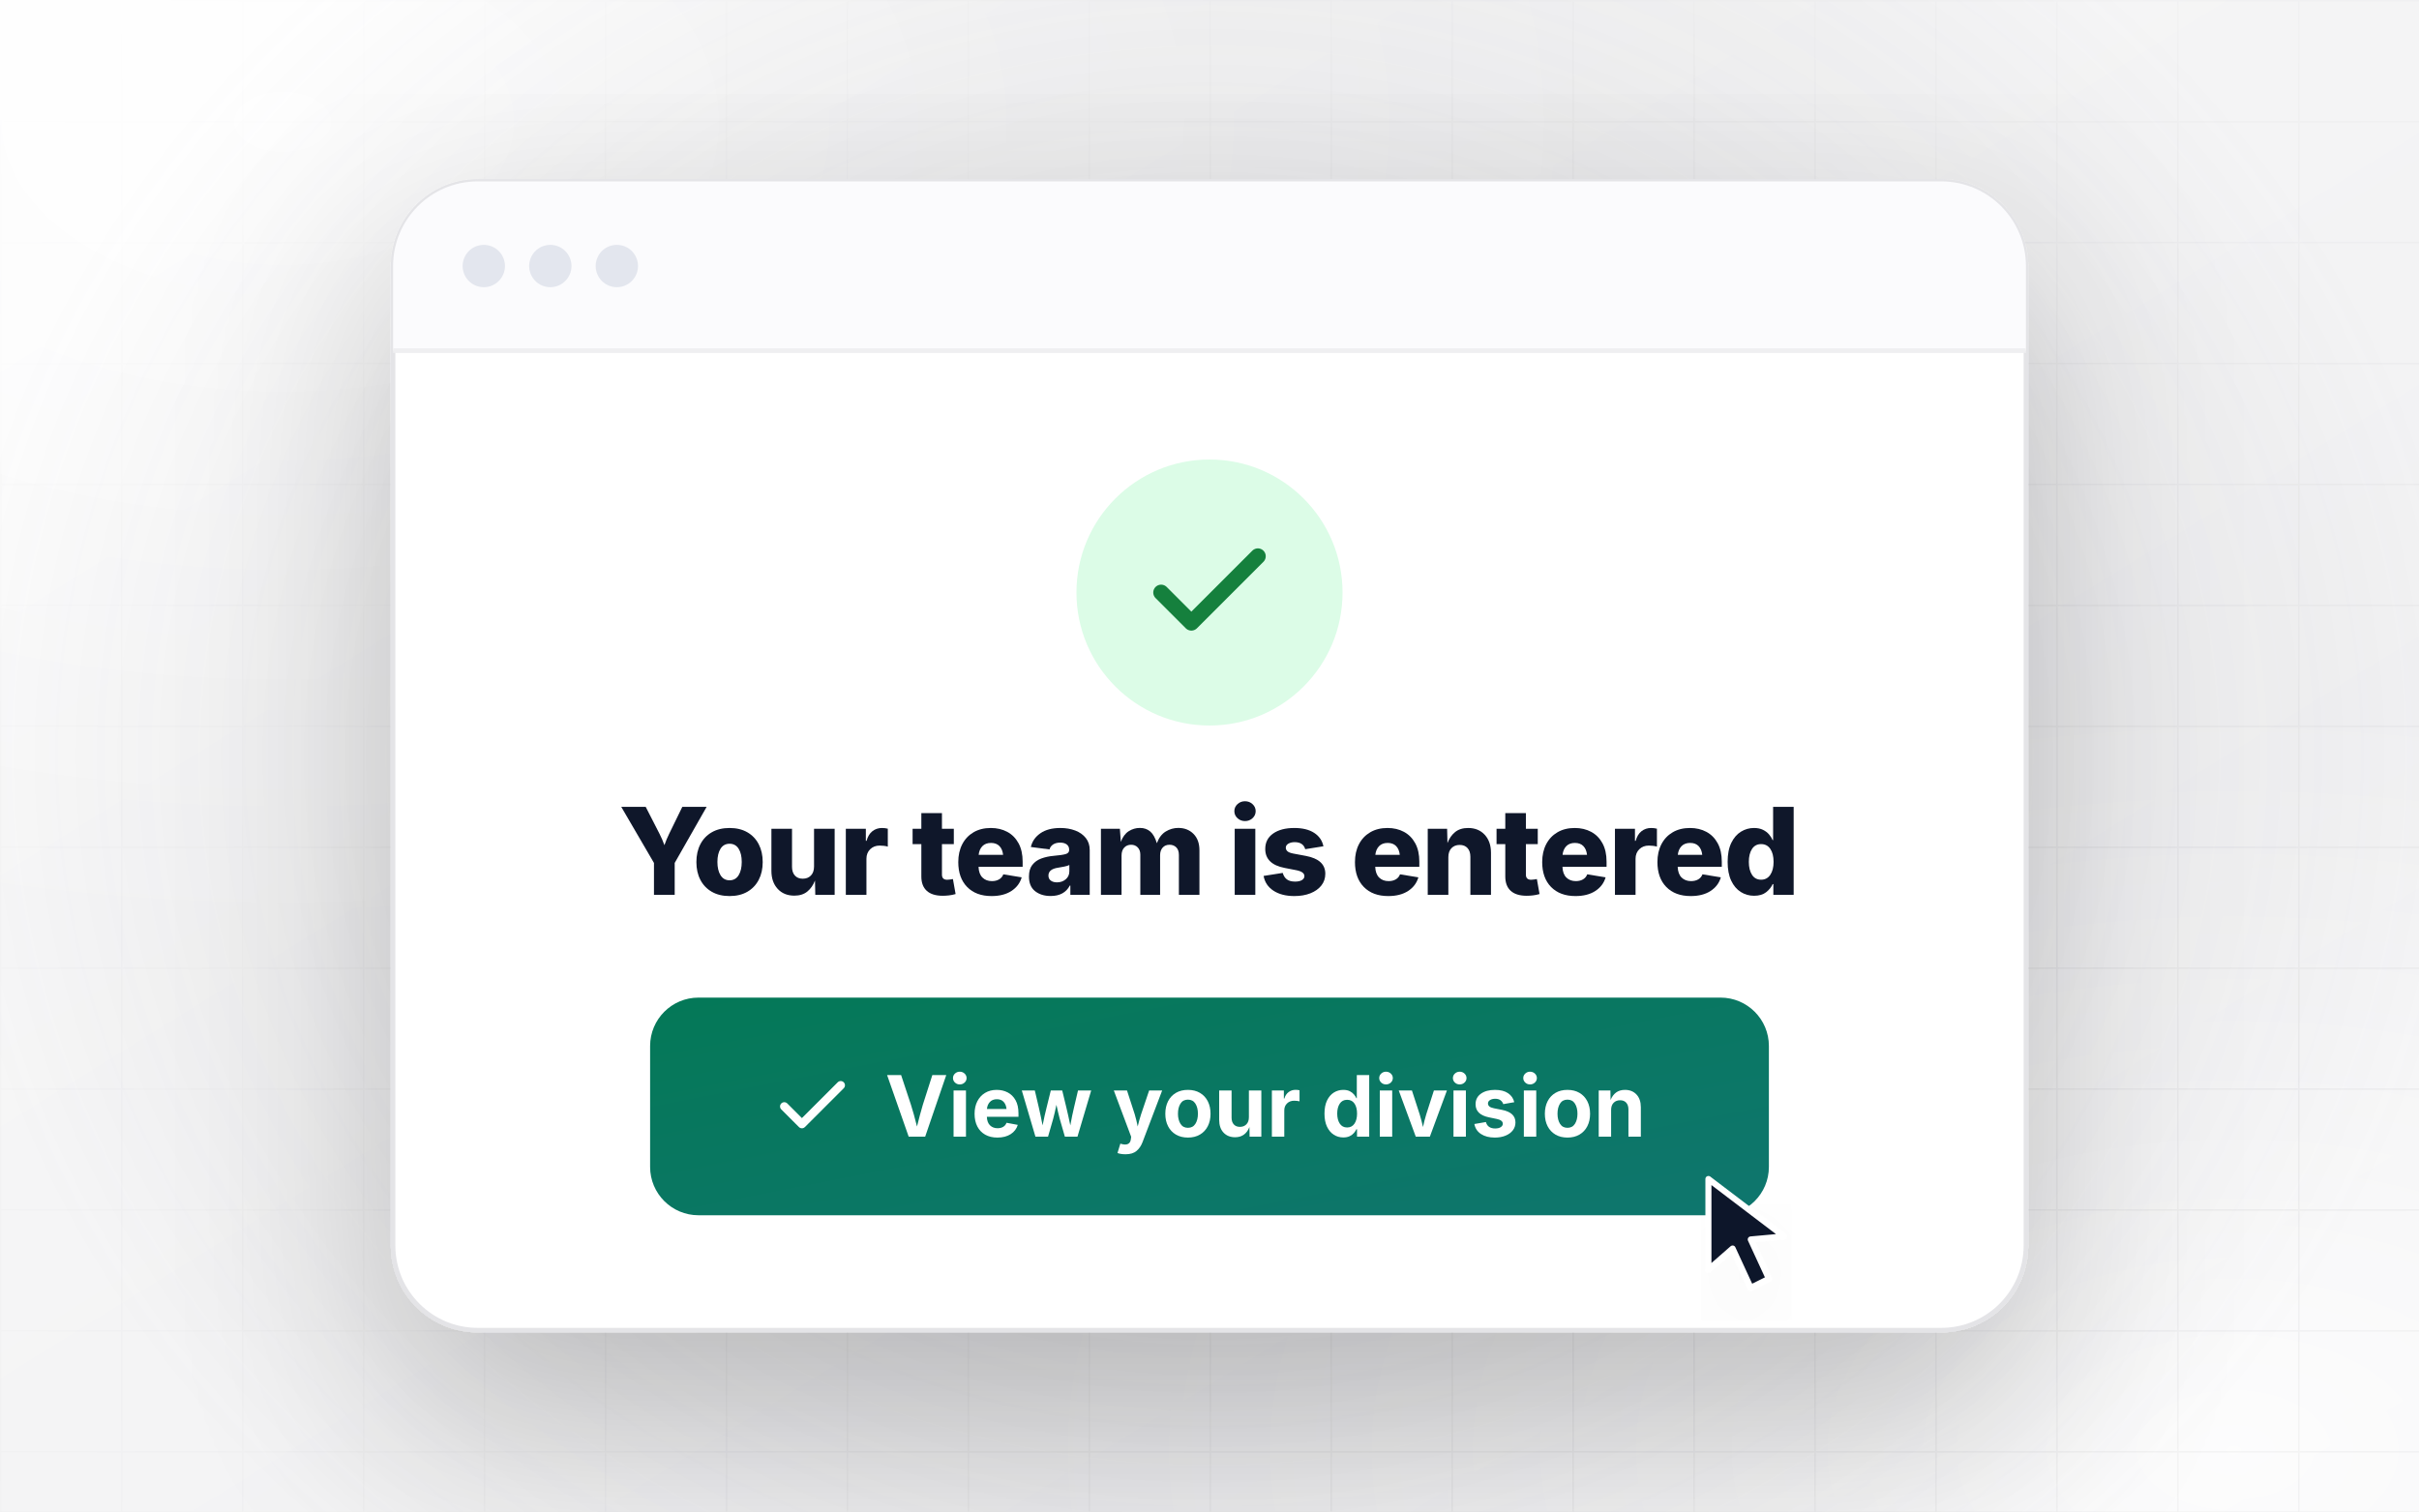
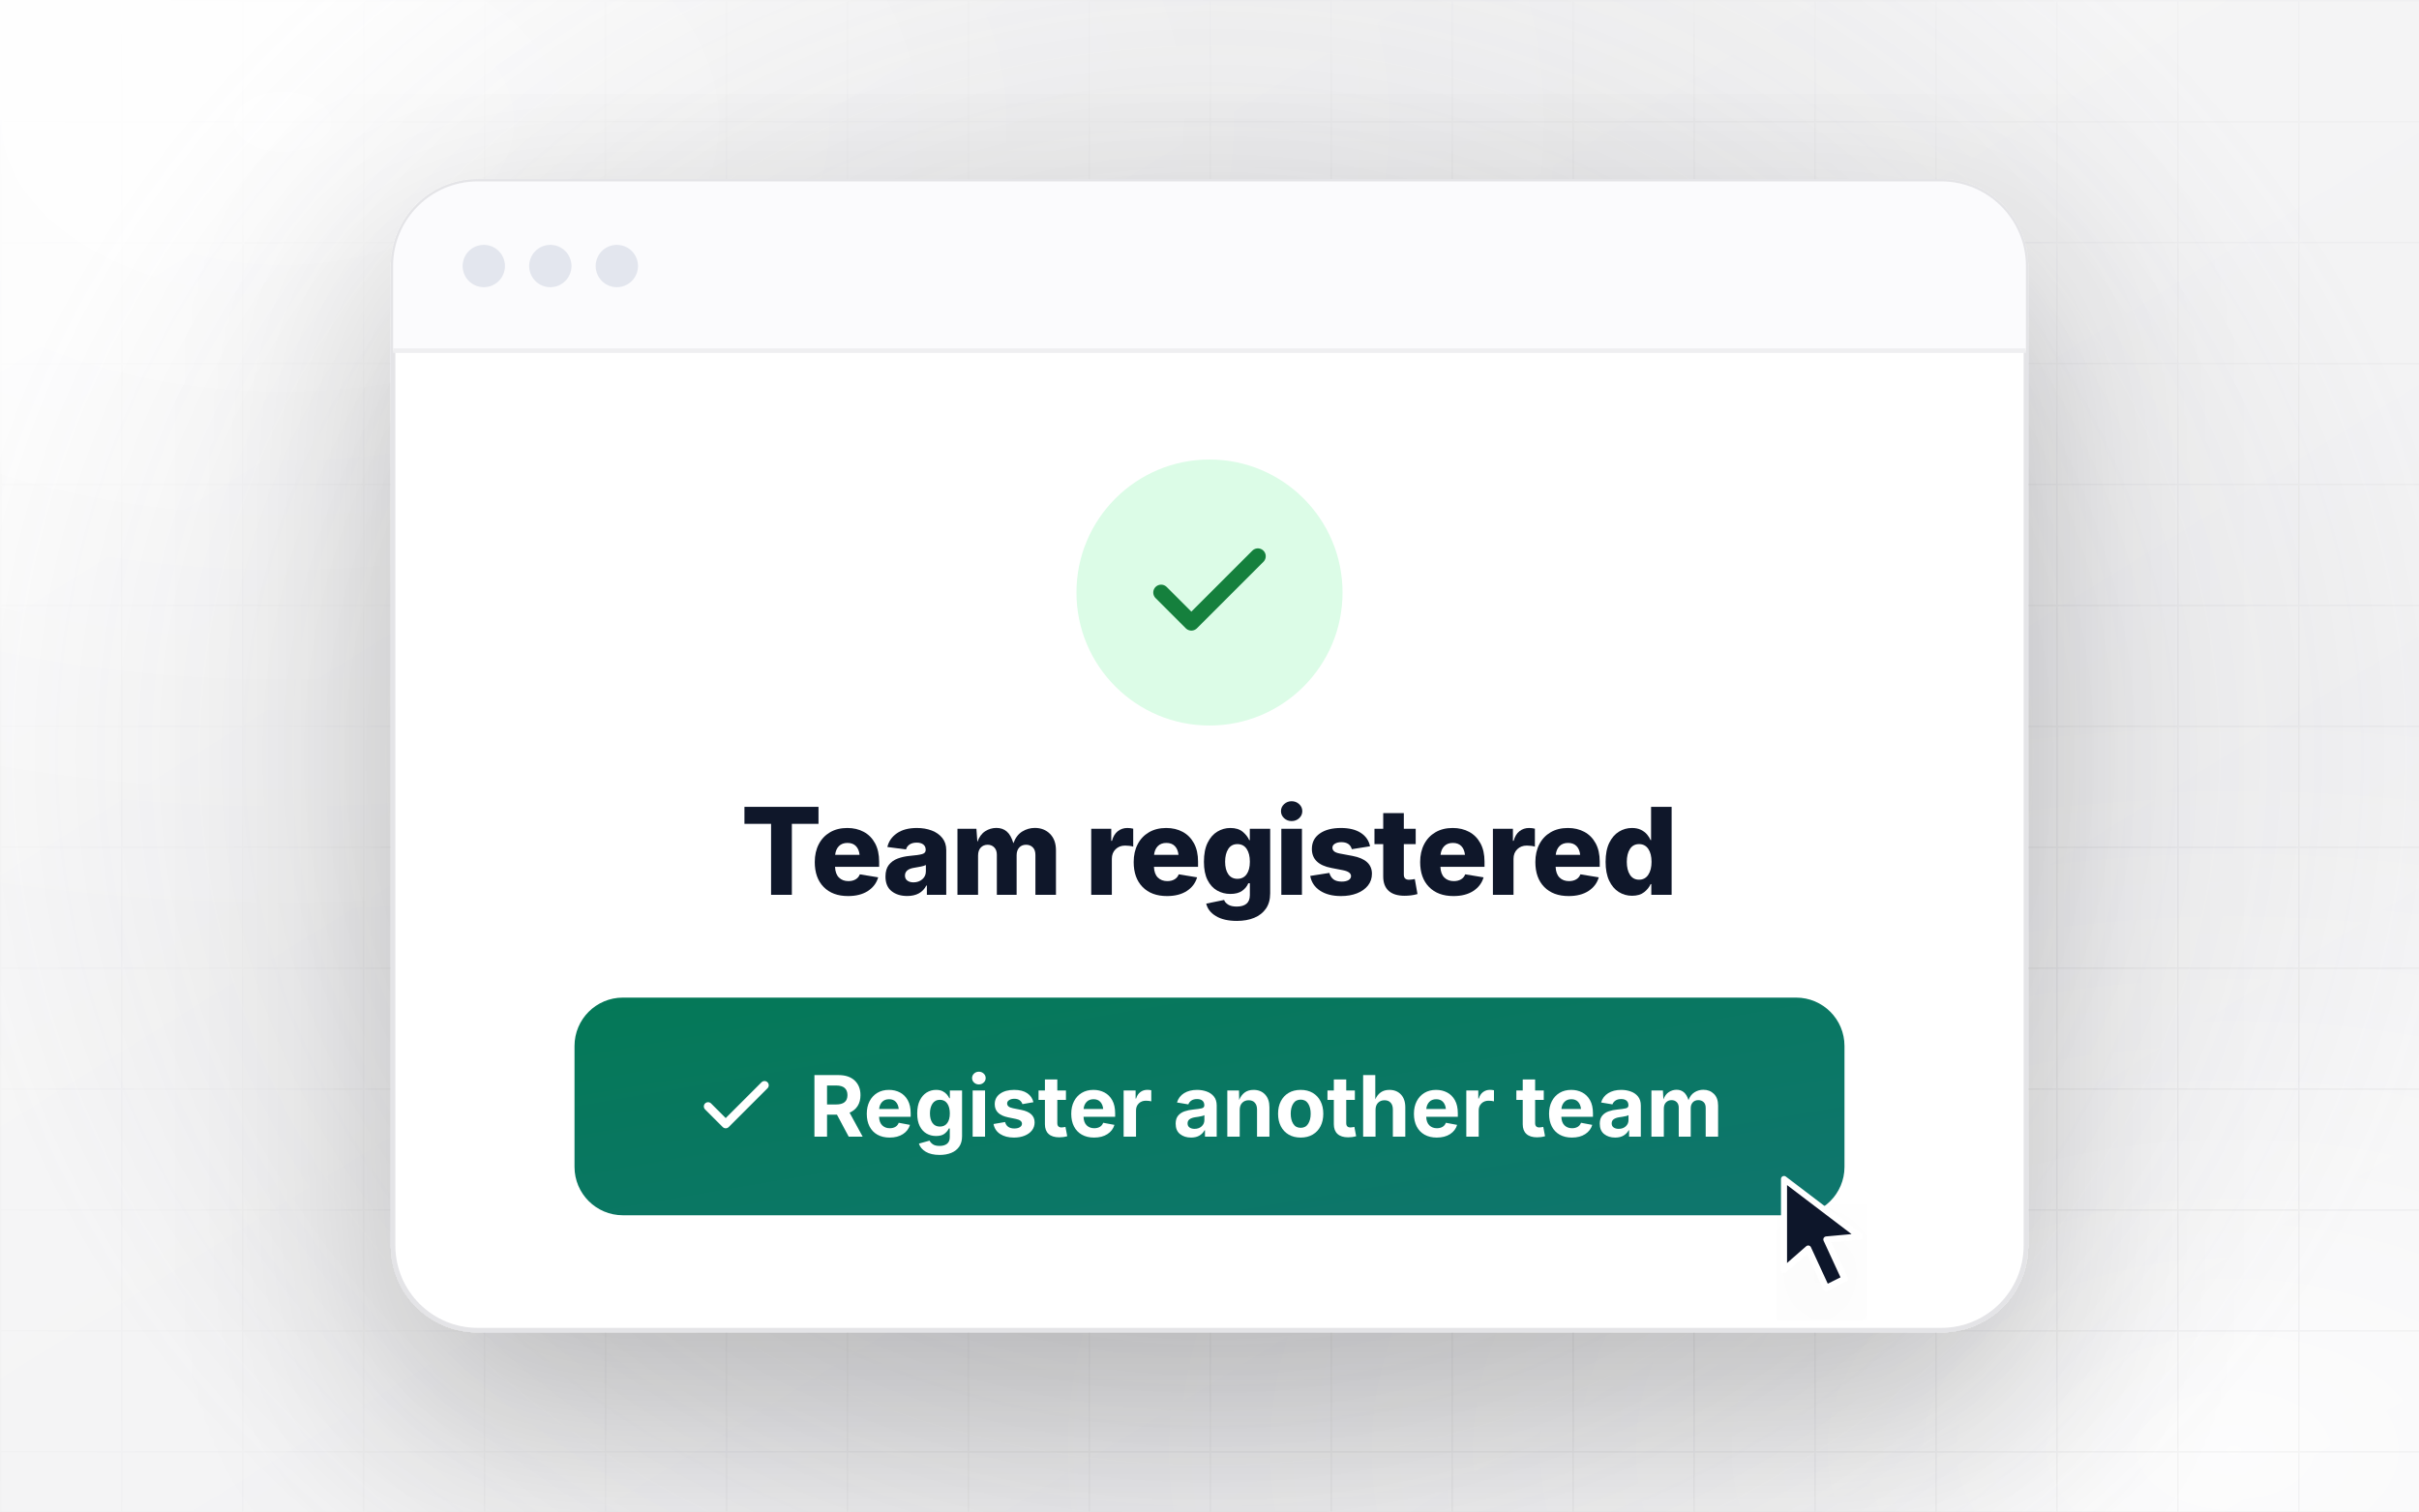
<svg xmlns="http://www.w3.org/2000/svg" xmlns:xlink="http://www.w3.org/1999/xlink" viewBox="0 0 800 500" width="800" height="500" role="img">
  <defs>
    <linearGradient id="bg" x1="0" y1="0" x2="1" y2="1">
      <stop offset="0" stop-color="#FAFAFA" />
      <stop offset="1" stop-color="#EEEEF0" />
    </linearGradient>
    <radialGradient id="glowA" cx="0.12" cy="0.08" r="0.55">
      <stop offset="0" stop-color="#FFFFFF" stop-opacity="0.95" />
      <stop offset="1" stop-color="#FFFFFF" stop-opacity="0" />
    </radialGradient>
    <radialGradient id="glowB" cx="0.92" cy="0.96" r="0.5">
      <stop offset="0" stop-color="#FFFFFF" stop-opacity="0.85" />
      <stop offset="1" stop-color="#FFFFFF" stop-opacity="0" />
    </radialGradient>
    <linearGradient id="gAcc" x1="0" y1="0" x2="1" y2="1">
      <stop offset="0" stop-color="#047857" />
      <stop offset="1" stop-color="#0F766E" />
    </linearGradient>
    <linearGradient id="gStroke" x1="0" y1="0" x2="1" y2="0">
      <stop offset="0" stop-color="#6EE7B7" />
      <stop offset="1" stop-color="#5EEAD4" />
    </linearGradient>
    <pattern id="grid" width="40" height="40" patternUnits="userSpaceOnUse">
      <path d="M40 0H0V40" fill="none" stroke="#52525B" stroke-opacity="0.07" stroke-width="1" />
    </pattern>
    <radialGradient id="fade" cx="0.5" cy="0.45" r="0.65">
      <stop offset="0" stop-color="#fff" stop-opacity="1" />
      <stop offset="1" stop-color="#fff" stop-opacity="0" />
    </radialGradient>
    <mask id="gridMask">
      <rect width="1200" height="800" fill="url(#fade)" />
    </mask>
    <filter id="e1" x="-10%" y="-10%" width="120%" height="140%">
      <feDropShadow dx="0" dy="1" stdDeviation="1.2" flood-color="#0F172A" flood-opacity="0.07" />
      <feDropShadow dx="0" dy="12" stdDeviation="18" flood-color="#18181B" flood-opacity="0.08" />
    </filter>
    <filter id="e2" x="-15%" y="-15%" width="130%" height="160%">
      <feDropShadow dx="0" dy="2" stdDeviation="3" flood-color="#0F172A" flood-opacity="0.10" />
      <feDropShadow dx="0" dy="28" stdDeviation="34" flood-color="#18181B" flood-opacity="0.20" />
    </filter>
    <radialGradient id="spot" cx="0.5" cy="0.5" r="0.5">
      <stop offset="0" stop-color="#71717A" stop-opacity="0.24" />
      <stop offset="1" stop-color="#71717A" stop-opacity="0" />
    </radialGradient>
-     <path id="g800_Y" d="M601 0V540L47 1490H461L695 1033Q742 942 778 841Q813 942 858 1033L1081 1490H1493L952 540V0Z" />
-     <path id="g800_o" d="M634 -21Q459 -21 333.0 51.5Q207 124 139.5 253.5Q72 383 72 555Q72 727 139.5 857.0Q207 987 333.0 1059.5Q459 1132 634 1132Q809 1132 934.5 1059.5Q1060 987 1127.5 857.0Q1195 727 1195 555Q1195 383 1127.5 253.5Q1060 124 934.5 51.5Q809 -21 634 -21ZM634 246Q734 246 787.0 331.5Q840 417 840 557Q840 697 787.0 781.0Q734 865 634 865Q534 865 481.0 781.0Q428 697 428 557Q428 417 481.0 331.5Q534 246 634 246Z" />
-     <path id="g800_u" d="M503 -14Q327 -14 221.0 101.0Q115 216 115 406V1118H464V474Q464 380 512.5 326.5Q561 273 646 273Q732 273 784.5 327.5Q837 382 837 480V1118H1186V0H858L853 242Q808 125 723.0 55.5Q638 -14 503 -14Z" />
-     <path id="g800_r" d="M115 0V1118H454V914H466Q496 1024 565.5 1078.0Q635 1132 727 1132Q778 1132 826 1120V816Q801 825 760.5 829.5Q720 834 688 834Q591 834 527.5 772.0Q464 710 464 610V0Z" />
-     <path id="g800_t" d="M718 1118V859H517V342Q517 255 606 255Q624 255 656.5 259.5Q689 264 703 267L748 13Q689 -4 634.0 -10.0Q579 -16 530 -16Q352 -16 260.0 67.5Q168 151 168 311V859H20V1118H168V1384H517V1118Z" />
+     <path id="g800_T" d="M66 1202V1490H1320V1202H869V0H517V1202Z" />
    <path id="g800_e" d="M636 -21Q373 -21 222.5 132.5Q72 286 72 555Q72 727 139.5 857.0Q207 987 331.0 1059.5Q455 1132 623 1132Q780 1132 901.5 1066.5Q1023 1001 1092.5 873.5Q1162 746 1162 562V474H415Q420 353 481.5 292.5Q543 232 642 232Q712 232 763.0 261.5Q814 291 835 347L1146 296Q1104 151 971.5 65.0Q839 -21 636 -21ZM417 677H831Q821 772 769.0 825.5Q717 879 626 879Q534 879 480.5 824.5Q427 770 417 677Z" />
    <path id="g800_a" d="M428 -20Q267 -20 163.5 62.0Q60 144 60 310Q60 434 117.0 507.0Q174 580 268.5 615.0Q363 650 476 660Q618 672 679.5 689.5Q741 707 741 759V763Q741 821 700.5 852.5Q660 884 589 884Q516 884 469.0 853.0Q422 822 408 769L92 810Q125 953 253.5 1042.5Q382 1132 592 1132Q731 1132 843.5 1089.0Q956 1046 1022.5 962.5Q1089 879 1089 759V0H761V157H752Q659 -20 428 -20ZM534 211Q622 211 683.0 263.0Q744 315 744 398V505Q714 489 657.0 478.0Q600 467 551 459Q390 435 390 326Q390 270 430.5 240.5Q471 211 534 211Z" />
    <path id="g800_m" d="M115 0V1118H436L452 896Q498 1022 585.5 1077.5Q673 1133 774 1133Q880 1133 950.5 1072.0Q1021 1011 1062 874Q1113 1012 1212.5 1072.5Q1312 1133 1425 1133Q1582 1133 1682.5 1032.0Q1783 931 1783 754V0H1435V675Q1435 760 1390.5 804.0Q1346 848 1277 848Q1203 848 1160.0 799.5Q1117 751 1117 671V0H782V680Q782 757 738.5 802.5Q695 848 626 848Q555 848 509.5 800.0Q464 752 464 664V0Z" />
+     <path id="g800_r" d="M115 0V1118H454V914H466Q496 1024 565.5 1078.0Q635 1132 727 1132Q778 1132 826 1120V816Q801 825 760.5 829.5Q720 834 688 834Q591 834 527.5 772.0Q464 710 464 610V0Z" />
+     <path id="g800_g" d="M630 -442Q411 -442 276.0 -361.0Q141 -280 111 -149L414 -87Q429 -132 481.5 -165.5Q534 -199 628 -199Q735 -199 792.5 -151.0Q850 -103 850 -3V195H823Q792 119 718.5 67.0Q645 15 520 15Q397 15 295.5 72.5Q194 130 133.0 250.5Q72 371 72 559Q72 755 134.5 882.0Q197 1009 299.0 1070.5Q401 1132 519 1132Q652 1132 729.5 1067.0Q807 1002 839 926H849V1118H1194V25Q1194 -129 1122.5 -233.0Q1051 -337 924.0 -389.5Q797 -442 630 -442ZM639 271Q739 271 794.5 347.5Q850 424 850 560Q850 698 795.0 778.5Q740 859 639 859Q538 859 484.5 777.0Q431 695 431 560Q431 425 485.0 348.0Q539 271 639 271Z" />
    <path id="g800_i" d="M115 0V1118H464V0ZM289 1249Q215 1249 162.0 1298.0Q109 1347 109 1417Q109 1487 162.0 1536.0Q215 1585 289 1585Q364 1585 417.0 1536.0Q470 1487 470 1417Q470 1347 417.0 1298.0Q364 1249 289 1249Z" />
    <path id="g800_s" d="M586 -21Q371 -21 232.5 69.5Q94 160 65 320L389 371Q410 298 460.0 261.0Q510 224 599 224Q672 224 714.0 249.5Q756 275 756 317Q756 390 619 417L424 455Q93 518 93 777Q93 944 226.5 1038.0Q360 1132 585 1132Q795 1132 922.0 1049.0Q1049 966 1078 822L770 773Q736 892 591 892Q528 892 484.5 866.5Q441 841 441 798Q441 764 468.0 738.5Q495 713 567 699L781 659Q1110 597 1110 357Q1110 242 1042.5 157.0Q975 72 857.0 25.5Q739 -21 586 -21Z" />
-     <path id="g800_n" d="M464 638V0H115V1118H443L449 877Q493 993 578.0 1062.5Q663 1132 799 1132Q974 1132 1080.0 1017.0Q1186 902 1186 712V0H837V644Q837 738 789.0 791.5Q741 845 655 845Q570 845 517.0 790.5Q464 736 464 638Z" />
+     <path id="g800_t" d="M718 1118V859H517V342Q517 255 606 255Q624 255 656.5 259.5Q689 264 703 267L748 13Q689 -4 634.0 -10.0Q579 -16 530 -16Q352 -16 260.0 67.5Q168 151 168 311V859H20V1118H168V1384H517V1118Z" />
    <path id="g800_d" d="M520 -16Q396 -16 294.0 48.5Q192 113 132.0 240.5Q72 368 72 558Q72 754 134.5 881.0Q197 1008 298.5 1070.0Q400 1132 517 1132Q606 1132 669.0 1101.5Q732 1071 772.5 1023.5Q813 976 834 926H842V1490H1190V0H846V181H834Q801 105 724.5 44.5Q648 -16 520 -16ZM639 256Q738 256 794.0 338.5Q850 421 850 558Q850 697 794.5 778.0Q739 859 639 859Q538 859 484.5 776.5Q431 694 431 558Q431 422 484.5 339.0Q538 256 639 256Z" />
-     <path id="g700_V" d="M571 0 49 1490H388L626 771Q662 659 698.0 528.0Q734 397 772 246Q810 398 844.5 528.0Q879 658 913 771L1143 1490H1480L970 0Z" />
+     <path id="g700_R" d="M135 0V1490H716Q970 1490 1109.5 1357.5Q1249 1225 1249 1005Q1249 852 1181.0 743.5Q1113 635 985 581L1302 0H964L680 532H440V0ZM440 779H660Q934 779 934 1005Q934 1118 866.5 1178.0Q799 1238 659 1238H440Z" />
+     <path id="g700_e" d="M633 -22Q462 -22 338.0 48.0Q214 118 147.5 247.0Q81 376 81 553Q81 726 147.5 856.0Q214 986 334.5 1059.0Q455 1132 618 1132Q764 1132 883.0 1070.0Q1002 1008 1072.5 882.0Q1143 756 1143 565V481H378Q383 344 454.0 274.0Q525 204 638 204Q717 204 773.5 237.5Q830 271 854 336L1126 285Q1085 146 956.5 62.0Q828 -22 633 -22ZM380 669H854Q843 778 784.0 842.0Q725 906 621 906Q513 906 451.0 839.5Q389 773 380 669Z" />
+     <path id="g700_g" d="M625 -442Q415 -442 287.0 -365.0Q159 -288 122 -168L380 -96Q401 -143 457.5 -183.5Q514 -224 623 -224Q737 -224 803.0 -171.5Q869 -119 869 -8V198H846Q815 130 743.5 73.0Q672 16 536 16Q410 16 307.0 75.0Q204 134 142.5 255.0Q81 376 81 561Q81 750 143.5 877.0Q206 1004 309.5 1068.0Q413 1132 537 1132Q631 1132 695.0 1100.0Q759 1068 798.5 1021.0Q838 974 858 930H871V1118H1166V9Q1166 -142 1096.5 -242.5Q1027 -343 904.5 -392.5Q782 -442 625 -442ZM630 244Q745 244 807.5 328.5Q870 413 870 563Q870 712 808.0 802.0Q746 892 630 892Q512 892 450.5 799.5Q389 707 389 563Q389 416 451.0 330.0Q513 244 630 244Z" />
    <path id="g700_i" d="M128 0V1118H428V0ZM278 1264Q210 1264 162.0 1309.0Q114 1354 114 1418Q114 1482 162.0 1527.0Q210 1572 278 1572Q346 1572 394.5 1527.0Q443 1482 443 1418Q443 1354 394.5 1309.0Q346 1264 278 1264Z" />
-     <path id="g700_e" d="M633 -22Q462 -22 338.0 48.0Q214 118 147.5 247.0Q81 376 81 553Q81 726 147.5 856.0Q214 986 334.5 1059.0Q455 1132 618 1132Q764 1132 883.0 1070.0Q1002 1008 1072.5 882.0Q1143 756 1143 565V481H378Q383 344 454.0 274.0Q525 204 638 204Q717 204 773.5 237.5Q830 271 854 336L1126 285Q1085 146 956.5 62.0Q828 -22 633 -22ZM380 669H854Q843 778 784.0 842.0Q725 906 621 906Q513 906 451.0 839.5Q389 773 380 669Z" />
-     <path id="g700_w" d="M361 0 31 1118H346L443 705Q463 612 487.0 505.0Q511 398 534 273Q557 395 582.5 502.5Q608 610 631 705L733 1118H1009L1109 705Q1130 610 1155.5 503.0Q1181 396 1205 272Q1226 396 1249.0 503.0Q1272 610 1294 705L1391 1118H1710L1378 0H1073L949 431Q928 503 908.5 593.0Q889 683 869 771Q850 683 830.0 592.5Q810 502 790 431L666 0Z" />
-     <path id="g700_y" d="M120 -396 189 -170 226 -179Q317 -204 375.0 -175.5Q433 -147 443 -63L451 -3L31 1118H350L538 538Q561 465 577.0 392.5Q593 320 609 246Q627 321 646.5 393.5Q666 466 690 538L886 1118H1201L726 -132Q675 -267 579.5 -346.5Q484 -426 316 -426Q256 -426 204.0 -417.5Q152 -409 120 -396Z" />
+     <path id="g700_s" d="M572 -22Q370 -22 238.5 64.0Q107 150 78 306L357 354Q400 198 581 198Q667 198 716.5 230.5Q766 263 766 313Q766 398 622 428L429 468Q107 534 107 785Q107 946 236.0 1039.0Q365 1132 577 1132Q776 1132 894.0 1051.0Q1012 970 1043 834L777 787Q759 844 711.0 880.5Q663 917 581 917Q507 917 457.0 885.5Q407 854 407 804Q407 762 439.5 732.5Q472 703 551 687L752 647Q1072 582 1072 345Q1072 235 1008.0 152.5Q944 70 831.0 24.0Q718 -22 572 -22Z" />
+     <path id="g700_t" d="M683 1118V889H474V327Q474 223 576 223Q593 223 623.5 227.5Q654 232 671 236L714 11Q664 -4 614.5 -10.0Q565 -16 520 -16Q352 -16 263.0 65.5Q174 147 174 301V889H20V1118H174V1384H474V1118Z" />
+     <path id="g700_r" d="M128 0V1118H418V923H430Q461 1026 533.5 1079.5Q606 1133 700 1133Q751 1133 797 1123V855Q777 861 738.5 865.5Q700 870 667 870Q563 870 495.5 805.0Q428 740 428 636V0Z" />
+     <path id="g700_a" d="M440 -22Q280 -22 174.0 62.5Q68 147 68 313Q68 438 128.0 509.0Q188 580 284.0 613.0Q380 646 490 656Q634 670 697.5 685.5Q761 701 761 756V761Q761 832 715.5 871.0Q670 910 586 910Q499 910 446.0 872.5Q393 835 375 781L100 827Q143 972 271.5 1052.0Q400 1132 587 1132Q707 1132 815.5 1094.0Q924 1056 992.5 972.5Q1061 889 1061 753V0H777V155H767Q726 77 645.0 27.5Q564 -22 440 -22ZM525 189Q630 189 696.5 250.0Q763 311 763 400V521Q745 508 704.5 498.5Q664 489 619.0 481.5Q574 474 541 470Q458 458 407.0 423.0Q356 388 356 321Q356 256 403.5 222.5Q451 189 525 189Z" />
+     <path id="g700_n" d="M428 647V0H128V1118H411L415 887Q462 1004 548.0 1068.0Q634 1132 763 1132Q937 1132 1042.0 1020.0Q1147 908 1147 711V0H847V659Q847 763 793.5 822.0Q740 881 645 881Q549 881 488.5 819.5Q428 758 428 647Z" />
    <path id="g700_o" d="M628 -22Q460 -22 337.0 50.5Q214 123 147.5 252.5Q81 382 81 554Q81 727 147.5 857.0Q214 987 337.0 1059.5Q460 1132 628 1132Q796 1132 919.0 1059.5Q1042 987 1108.5 857.0Q1175 727 1175 554Q1175 382 1108.5 252.5Q1042 123 919.0 50.5Q796 -22 628 -22ZM628 214Q748 214 809.0 311.0Q870 408 870 555Q870 703 809.0 799.5Q748 896 628 896Q508 896 447.5 799.5Q387 703 387 555Q387 408 447.5 311.0Q508 214 628 214Z" />
-     <path id="g700_u" d="M513 -14Q339 -14 233.5 98.0Q128 210 128 407V1118H428V459Q428 355 482.0 296.0Q536 237 630 237Q726 237 786.5 298.5Q847 360 847 471V1118H1148V0H864L860 232Q813 113 726.5 49.5Q640 -14 513 -14Z" />
-     <path id="g700_r" d="M128 0V1118H418V923H430Q461 1026 533.5 1079.5Q606 1133 700 1133Q751 1133 797 1123V855Q777 861 738.5 865.5Q700 870 667 870Q563 870 495.5 805.0Q428 740 428 636V0Z" />
-     <path id="g700_d" d="M537 -19Q408 -19 305.0 47.5Q202 114 141.5 242.5Q81 371 81 557Q81 748 143.0 876.0Q205 1004 308.0 1068.0Q411 1132 535 1132Q630 1132 693.0 1100.0Q756 1068 794.5 1021.0Q833 974 853 930H863V1490H1163V0H868V179H853Q832 134 793.0 88.5Q754 43 691.0 12.0Q628 -19 537 -19ZM629 222Q743 222 806.0 314.0Q869 406 869 558Q869 710 806.5 801.0Q744 892 629 892Q511 892 450.0 798.5Q389 705 389 558Q389 410 450.5 316.0Q512 222 629 222Z" />
-     <path id="g700_v" d="M443 0 31 1118H350L538 538Q561 463 580.5 387.0Q600 311 618 233Q635 311 653.5 386.5Q672 462 696 538L882 1118H1197L784 0Z" />
-     <path id="g700_s" d="M572 -22Q370 -22 238.5 64.0Q107 150 78 306L357 354Q400 198 581 198Q667 198 716.5 230.5Q766 263 766 313Q766 398 622 428L429 468Q107 534 107 785Q107 946 236.0 1039.0Q365 1132 577 1132Q776 1132 894.0 1051.0Q1012 970 1043 834L777 787Q759 844 711.0 880.5Q663 917 581 917Q507 917 457.0 885.5Q407 854 407 804Q407 762 439.5 732.5Q472 703 551 687L752 647Q1072 582 1072 345Q1072 235 1008.0 152.5Q944 70 831.0 24.0Q718 -22 572 -22Z" />
-     <path id="g700_n" d="M428 647V0H128V1118H411L415 887Q462 1004 548.0 1068.0Q634 1132 763 1132Q937 1132 1042.0 1020.0Q1147 908 1147 711V0H847V659Q847 763 793.5 822.0Q740 881 645 881Q549 881 488.5 819.5Q428 758 428 647Z" />
+     <path id="g700_h" d="M428 647V0H128V1490H422V904Q471 1013 555.0 1072.5Q639 1132 763 1132Q937 1132 1042.5 1020.0Q1148 908 1148 711V0H847V659Q847 763 793.5 822.0Q740 881 645 881Q549 881 488.5 819.5Q428 758 428 647Z" />
+     <path id="g700_m" d="M128 0V1118H406L418 901Q463 1023 550.0 1079.0Q637 1135 737 1135Q949 1135 1025 884Q1072 1013 1170.5 1074.0Q1269 1135 1384 1135Q1538 1135 1639.5 1035.5Q1741 936 1741 754V0H1441V697Q1441 791 1389.5 837.5Q1338 884 1263 884Q1178 884 1128.5 830.0Q1079 776 1079 688V0H789V705Q789 787 740.5 835.5Q692 884 615 884Q536 884 482.0 830.5Q428 777 428 676V0Z" />
  </defs>
  <style>
.pulse{transform-box:fill-box;transform-origin:center;animation:pulse 2.4s cubic-bezier(.2,.7,.3,1) infinite}
@keyframes pulse{0%{transform:scale(1);opacity:.30}75%{transform:scale(2.1);opacity:0}100%{transform:scale(2.1);opacity:0}}
.caret{animation:blink 1.1s steps(1) infinite}
@keyframes blink{0%,55%{opacity:1}56%,100%{opacity:0}}
.press{transform-box:fill-box;transform-origin:0 0;animation:press 3.2s ease-in-out infinite}
@keyframes press{0%,58%,100%{transform:translate(0,0) scale(1)}66%{transform:translate(1.5px,2px) scale(.9)}74%{transform:translate(0,0) scale(1)}}
.ripple{transform-box:fill-box;transform-origin:center;opacity:0;animation:ripple 3.2s ease-out infinite}
@keyframes ripple{0%,62%{opacity:0;transform:scale(.4)}68%{opacity:.5}100%{opacity:0;transform:scale(2.4)}}
.sweep{animation:sweep 4.8s cubic-bezier(.45,0,.2,1) infinite}
@keyframes sweep{0%{transform:translateY(-470px);opacity:0}8%{opacity:1}72%{transform:translateY(0);opacity:1}100%{transform:translateY(0);opacity:1}}
.ring{transform-box:fill-box;transform-origin:50% 12%;animation:ring 4s ease-in-out infinite}
@keyframes ring{0%,70%,100%{transform:rotate(0)}74%{transform:rotate(14deg)}78%{transform:rotate(-12deg)}82%{transform:rotate(8deg)}86%{transform:rotate(-4deg)}90%{transform:rotate(0)}}
.glow{animation:glow 2.6s ease-in-out infinite}
@keyframes glow{0%,100%{opacity:1}50%{opacity:.45}}
.float{animation:float 6s ease-in-out infinite}
@keyframes float{0%,100%{transform:translateY(0)}50%{transform:translateY(-6px)}}
@media (prefers-reduced-motion: reduce){*{animation:none!important}}
</style>
  <rect width="800" height="500" fill="url(#bg)" />
  <rect width="800" height="500" fill="url(#glowA)" />
  <rect width="800" height="500" fill="url(#glowB)" />
  <rect width="800" height="500" fill="url(#grid)" mask="url(#gridMask)" />
  <ellipse cx="400.0" cy="250.0" rx="421.2" ry="361.0" fill="url(#spot)" />
  <rect x="130" y="60" width="540" height="380" rx="28" fill="#fff" stroke="#E4E4E7" stroke-width="1.5" filter="url(#e2)" />
  <path d="M130 116 V88 a28 28 0 0 1 28 -28 H642 a28 28 0 0 1 28 28 V116 Z" fill="#FBFBFD" />
  <line x1="130" y1="116" x2="670" y2="116" stroke="#EFEFF1" stroke-width="1.5" />
  <circle cx="160" cy="88" r="7" fill="#E3E6EE" />
  <circle cx="182" cy="88" r="7" fill="#E3E6EE" />
  <circle cx="204" cy="88" r="7" fill="#E3E6EE" />
  <circle cx="400.0" cy="196" r="44" fill="#DCFCE7" />
  <g transform="translate(376.0 172) scale(2)" fill="none" stroke="#15803D" stroke-width="2.6" stroke-linecap="round" stroke-linejoin="round">
    <path d="M20 6 9 17l-5-5" />
  </g>
  <g>
-     <use href="#g800_Y" xlink:href="#g800_Y" transform="translate(204.54 296.00) scale(0.01953 -0.01953)" fill="#0F172A" />
-     <use href="#g800_o" xlink:href="#g800_o" transform="translate(228.90 296.00) scale(0.01953 -0.01953)" fill="#0F172A" />
-     <use href="#g800_u" xlink:href="#g800_u" transform="translate(252.87 296.00) scale(0.01953 -0.01953)" fill="#0F172A" />
-     <use href="#g800_r" xlink:href="#g800_r" transform="translate(277.48 296.00) scale(0.01953 -0.01953)" fill="#0F172A" />
-     <use href="#g800_t" xlink:href="#g800_t" transform="translate(301.42 296.00) scale(0.01953 -0.01953)" fill="#0F172A" />
-     <use href="#g800_e" xlink:href="#g800_e" transform="translate(315.51 296.00) scale(0.01953 -0.01953)" fill="#0F172A" />
-     <use href="#g800_a" xlink:href="#g800_a" transform="translate(339.12 296.00) scale(0.01953 -0.01953)" fill="#0F172A" />
-     <use href="#g800_m" xlink:href="#g800_m" transform="translate(361.85 296.00) scale(0.01953 -0.01953)" fill="#0F172A" />
-     <use href="#g800_i" xlink:href="#g800_i" transform="translate(406.09 296.00) scale(0.01953 -0.01953)" fill="#0F172A" />
-     <use href="#g800_s" xlink:href="#g800_s" transform="translate(416.62 296.00) scale(0.01953 -0.01953)" fill="#0F172A" />
-     <use href="#g800_e" xlink:href="#g800_e" transform="translate(446.70 296.00) scale(0.01953 -0.01953)" fill="#0F172A" />
-     <use href="#g800_n" xlink:href="#g800_n" transform="translate(469.93 296.00) scale(0.01953 -0.01953)" fill="#0F172A" />
-     <use href="#g800_t" xlink:href="#g800_t" transform="translate(494.54 296.00) scale(0.01953 -0.01953)" fill="#0F172A" />
-     <use href="#g800_e" xlink:href="#g800_e" transform="translate(508.62 296.00) scale(0.01953 -0.01953)" fill="#0F172A" />
-     <use href="#g800_r" xlink:href="#g800_r" transform="translate(531.84 296.00) scale(0.01953 -0.01953)" fill="#0F172A" />
-     <use href="#g800_e" xlink:href="#g800_e" transform="translate(546.73 296.00) scale(0.01953 -0.01953)" fill="#0F172A" />
-     <use href="#g800_d" xlink:href="#g800_d" transform="translate(569.95 296.00) scale(0.01953 -0.01953)" fill="#0F172A" />
+     <use href="#g800_T" xlink:href="#g800_T" transform="translate(244.91 296.00) scale(0.01953 -0.01953)" fill="#0F172A" />
+     <use href="#g800_e" xlink:href="#g800_e" transform="translate(268.05 296.00) scale(0.01953 -0.01953)" fill="#0F172A" />
+     <use href="#g800_a" xlink:href="#g800_a" transform="translate(291.67 296.00) scale(0.01953 -0.01953)" fill="#0F172A" />
+     <use href="#g800_m" xlink:href="#g800_m" transform="translate(314.40 296.00) scale(0.01953 -0.01953)" fill="#0F172A" />
+     <use href="#g800_r" xlink:href="#g800_r" transform="translate(358.64 296.00) scale(0.01953 -0.01953)" fill="#0F172A" />
+     <use href="#g800_e" xlink:href="#g800_e" transform="translate(373.52 296.00) scale(0.01953 -0.01953)" fill="#0F172A" />
+     <use href="#g800_g" xlink:href="#g800_g" transform="translate(396.75 296.00) scale(0.01953 -0.01953)" fill="#0F172A" />
+     <use href="#g800_i" xlink:href="#g800_i" transform="translate(421.51 296.00) scale(0.01953 -0.01953)" fill="#0F172A" />
+     <use href="#g800_s" xlink:href="#g800_s" transform="translate(432.04 296.00) scale(0.01953 -0.01953)" fill="#0F172A" />
+     <use href="#g800_t" xlink:href="#g800_t" transform="translate(454.17 296.00) scale(0.01953 -0.01953)" fill="#0F172A" />
+     <use href="#g800_e" xlink:href="#g800_e" transform="translate(468.26 296.00) scale(0.01953 -0.01953)" fill="#0F172A" />
+     <use href="#g800_r" xlink:href="#g800_r" transform="translate(491.48 296.00) scale(0.01953 -0.01953)" fill="#0F172A" />
+     <use href="#g800_e" xlink:href="#g800_e" transform="translate(506.36 296.00) scale(0.01953 -0.01953)" fill="#0F172A" />
+     <use href="#g800_d" xlink:href="#g800_d" transform="translate(529.59 296.00) scale(0.01953 -0.01953)" fill="#0F172A" />
  </g>
-   <rect x="215.0" y="330" width="370" height="72" rx="16" fill="url(#gAcc)" />
-   <g transform="translate(254.7061 352.0) scale(1.1667)" fill="none" stroke="#fff" stroke-width="2.4" stroke-linecap="round" stroke-linejoin="round">
+   <rect x="190.0" y="330" width="420" height="72" rx="16" fill="url(#gAcc)" />
+   <g transform="translate(229.502 352.0) scale(1.1667)" fill="none" stroke="#fff" stroke-width="2.4" stroke-linecap="round" stroke-linejoin="round">
    <path d="M20 6 9 17l-5-5" />
  </g>
  <g>
-     <use href="#g700_V" xlink:href="#g700_V" transform="translate(292.71 376.00) scale(0.01367 -0.01367)" fill="#fff" />
-     <use href="#g700_i" xlink:href="#g700_i" transform="translate(313.61 376.00) scale(0.01367 -0.01367)" fill="#fff" />
-     <use href="#g700_e" xlink:href="#g700_e" transform="translate(321.20 376.00) scale(0.01367 -0.01367)" fill="#fff" />
-     <use href="#g700_w" xlink:href="#g700_w" transform="translate(337.50 376.00) scale(0.01367 -0.01367)" fill="#fff" />
-     <use href="#g700_y" xlink:href="#g700_y" transform="translate(367.93 376.00) scale(0.01367 -0.01367)" fill="#fff" />
-     <use href="#g700_o" xlink:href="#g700_o" transform="translate(384.28 376.00) scale(0.01367 -0.01367)" fill="#fff" />
-     <use href="#g700_u" xlink:href="#g700_u" transform="translate(401.45 376.00) scale(0.01367 -0.01367)" fill="#fff" />
-     <use href="#g700_r" xlink:href="#g700_r" transform="translate(418.88 376.00) scale(0.01367 -0.01367)" fill="#fff" />
-     <use href="#g700_d" xlink:href="#g700_d" transform="translate(436.92 376.00) scale(0.01367 -0.01367)" fill="#fff" />
-     <use href="#g700_i" xlink:href="#g700_i" transform="translate(454.57 376.00) scale(0.01367 -0.01367)" fill="#fff" />
-     <use href="#g700_v" xlink:href="#g700_v" transform="translate(462.16 376.00) scale(0.01367 -0.01367)" fill="#fff" />
-     <use href="#g700_i" xlink:href="#g700_i" transform="translate(478.94 376.00) scale(0.01367 -0.01367)" fill="#fff" />
-     <use href="#g700_s" xlink:href="#g700_s" transform="translate(486.53 376.00) scale(0.01367 -0.01367)" fill="#fff" />
-     <use href="#g700_i" xlink:href="#g700_i" transform="translate(502.21 376.00) scale(0.01367 -0.01367)" fill="#fff" />
-     <use href="#g700_o" xlink:href="#g700_o" transform="translate(509.80 376.00) scale(0.01367 -0.01367)" fill="#fff" />
-     <use href="#g700_n" xlink:href="#g700_n" transform="translate(526.97 376.00) scale(0.01367 -0.01367)" fill="#fff" />
+     <use href="#g700_R" xlink:href="#g700_R" transform="translate(267.50 376.00) scale(0.01367 -0.01367)" fill="#fff" />
+     <use href="#g700_e" xlink:href="#g700_e" transform="translate(285.55 376.00) scale(0.01367 -0.01367)" fill="#fff" />
+     <use href="#g700_g" xlink:href="#g700_g" transform="translate(302.23 376.00) scale(0.01367 -0.01367)" fill="#fff" />
+     <use href="#g700_i" xlink:href="#g700_i" transform="translate(319.92 376.00) scale(0.01367 -0.01367)" fill="#fff" />
+     <use href="#g700_s" xlink:href="#g700_s" transform="translate(327.51 376.00) scale(0.01367 -0.01367)" fill="#fff" />
+     <use href="#g700_t" xlink:href="#g700_t" transform="translate(343.19 376.00) scale(0.01367 -0.01367)" fill="#fff" />
+     <use href="#g700_e" xlink:href="#g700_e" transform="translate(353.17 376.00) scale(0.01367 -0.01367)" fill="#fff" />
+     <use href="#g700_r" xlink:href="#g700_r" transform="translate(369.85 376.00) scale(0.01367 -0.01367)" fill="#fff" />
+     <use href="#g700_a" xlink:href="#g700_a" transform="translate(387.88 376.00) scale(0.01367 -0.01367)" fill="#fff" />
+     <use href="#g700_n" xlink:href="#g700_n" transform="translate(404.14 376.00) scale(0.01367 -0.01367)" fill="#fff" />
+     <use href="#g700_o" xlink:href="#g700_o" transform="translate(421.57 376.00) scale(0.01367 -0.01367)" fill="#fff" />
+     <use href="#g700_t" xlink:href="#g700_t" transform="translate(438.74 376.00) scale(0.01367 -0.01367)" fill="#fff" />
+     <use href="#g700_h" xlink:href="#g700_h" transform="translate(449.06 376.00) scale(0.01367 -0.01367)" fill="#fff" />
+     <use href="#g700_e" xlink:href="#g700_e" transform="translate(466.50 376.00) scale(0.01367 -0.01367)" fill="#fff" />
+     <use href="#g700_r" xlink:href="#g700_r" transform="translate(483.18 376.00) scale(0.01367 -0.01367)" fill="#fff" />
+     <use href="#g700_t" xlink:href="#g700_t" transform="translate(501.21 376.00) scale(0.01367 -0.01367)" fill="#fff" />
+     <use href="#g700_e" xlink:href="#g700_e" transform="translate(511.19 376.00) scale(0.01367 -0.01367)" fill="#fff" />
+     <use href="#g700_a" xlink:href="#g700_a" transform="translate(528.14 376.00) scale(0.01367 -0.01367)" fill="#fff" />
+     <use href="#g700_m" xlink:href="#g700_m" transform="translate(544.40 376.00) scale(0.01367 -0.01367)" fill="#fff" />
  </g>
-   <circle class="ripple" cx="565.0" cy="390" r="14" fill="#047857" />
+   <circle class="ripple" cx="590.0" cy="390" r="14" fill="#047857" />
  <g class="press">
    <g filter="url(#e1)">
-       <path d="M565.0 390 l0 30 l8 -7 l6 13 l6 -3 l-6 -13 l11 -1 z" fill="#0F172A" stroke="#fff" stroke-width="2" stroke-linejoin="round" />
+       <path d="M590.0 390 l0 30 l8 -7 l6 13 l6 -3 l-6 -13 l11 -1 z" fill="#0F172A" stroke="#fff" stroke-width="2" stroke-linejoin="round" />
    </g>
  </g>
</svg>
